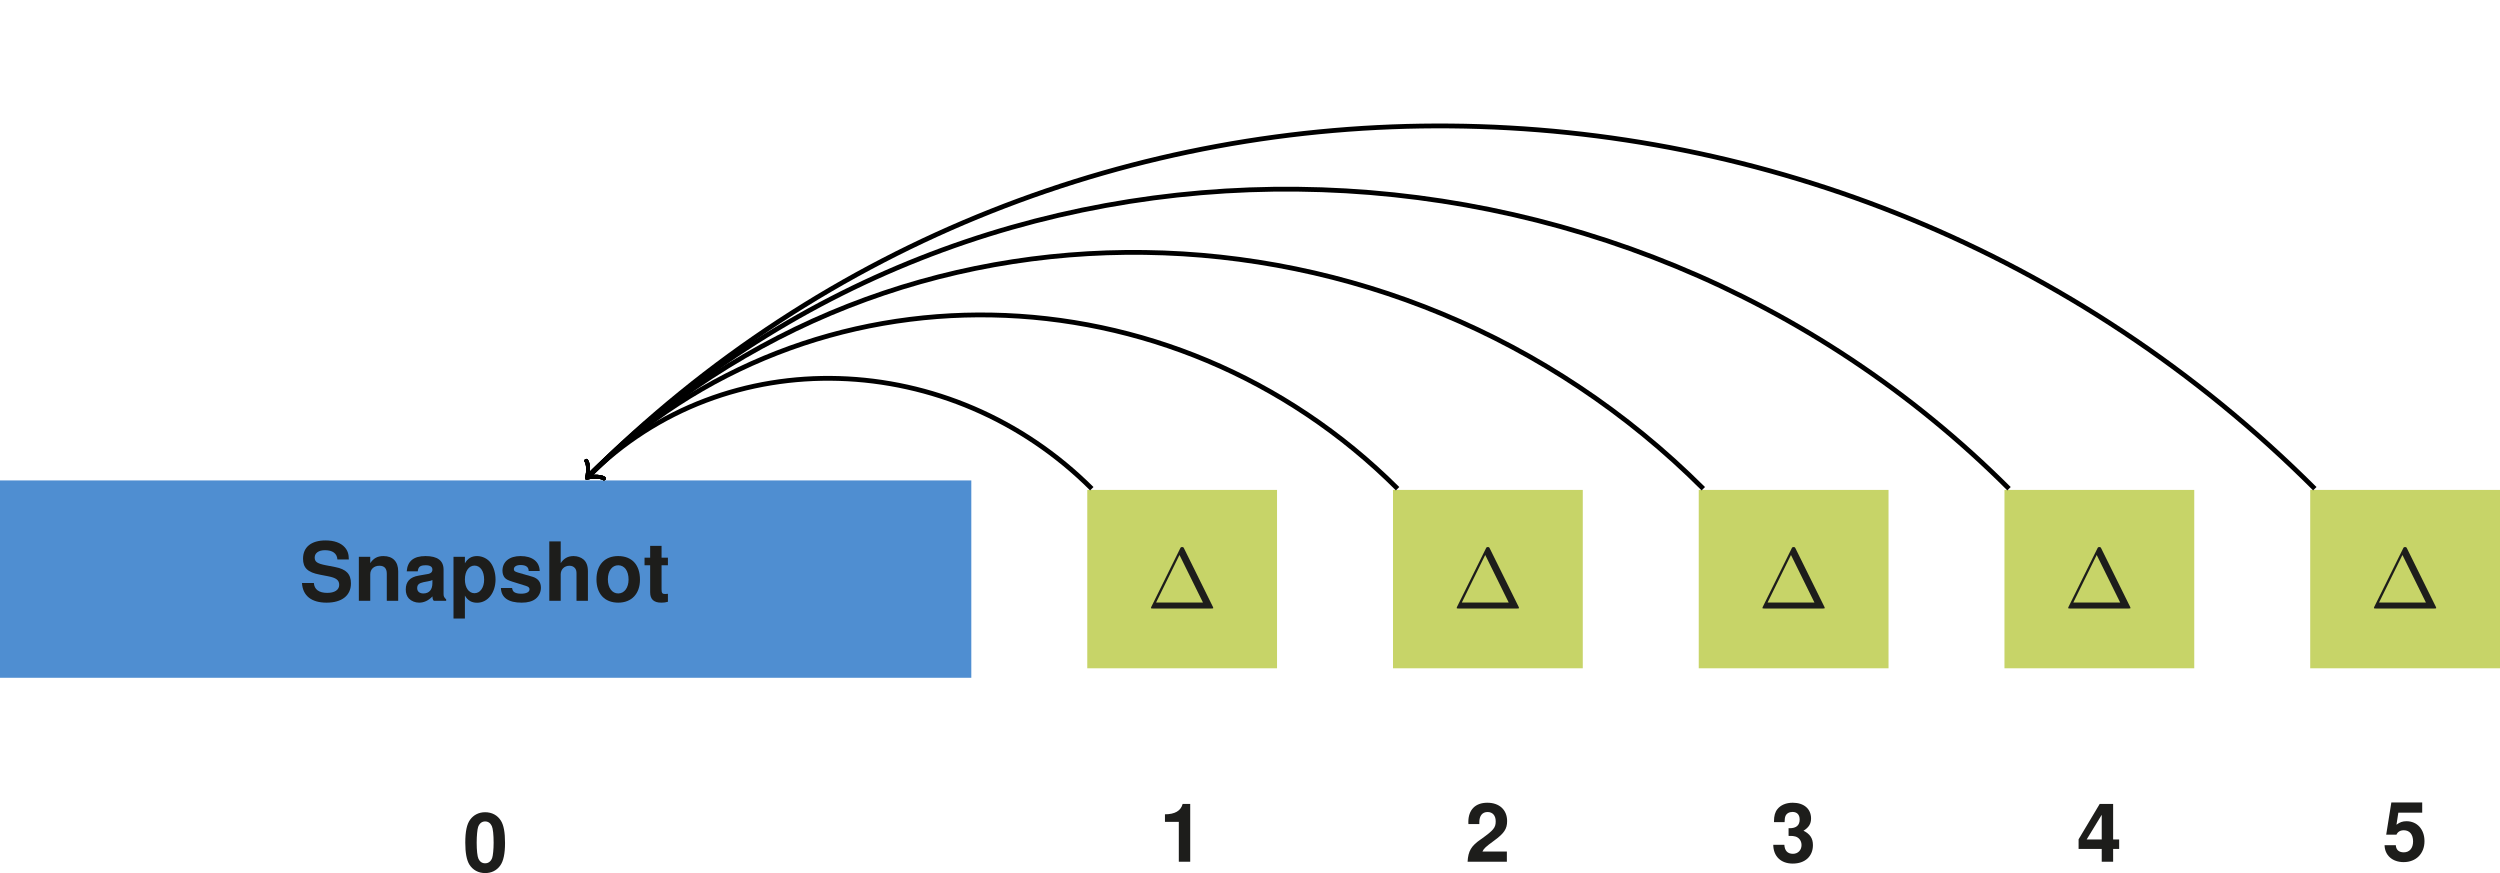
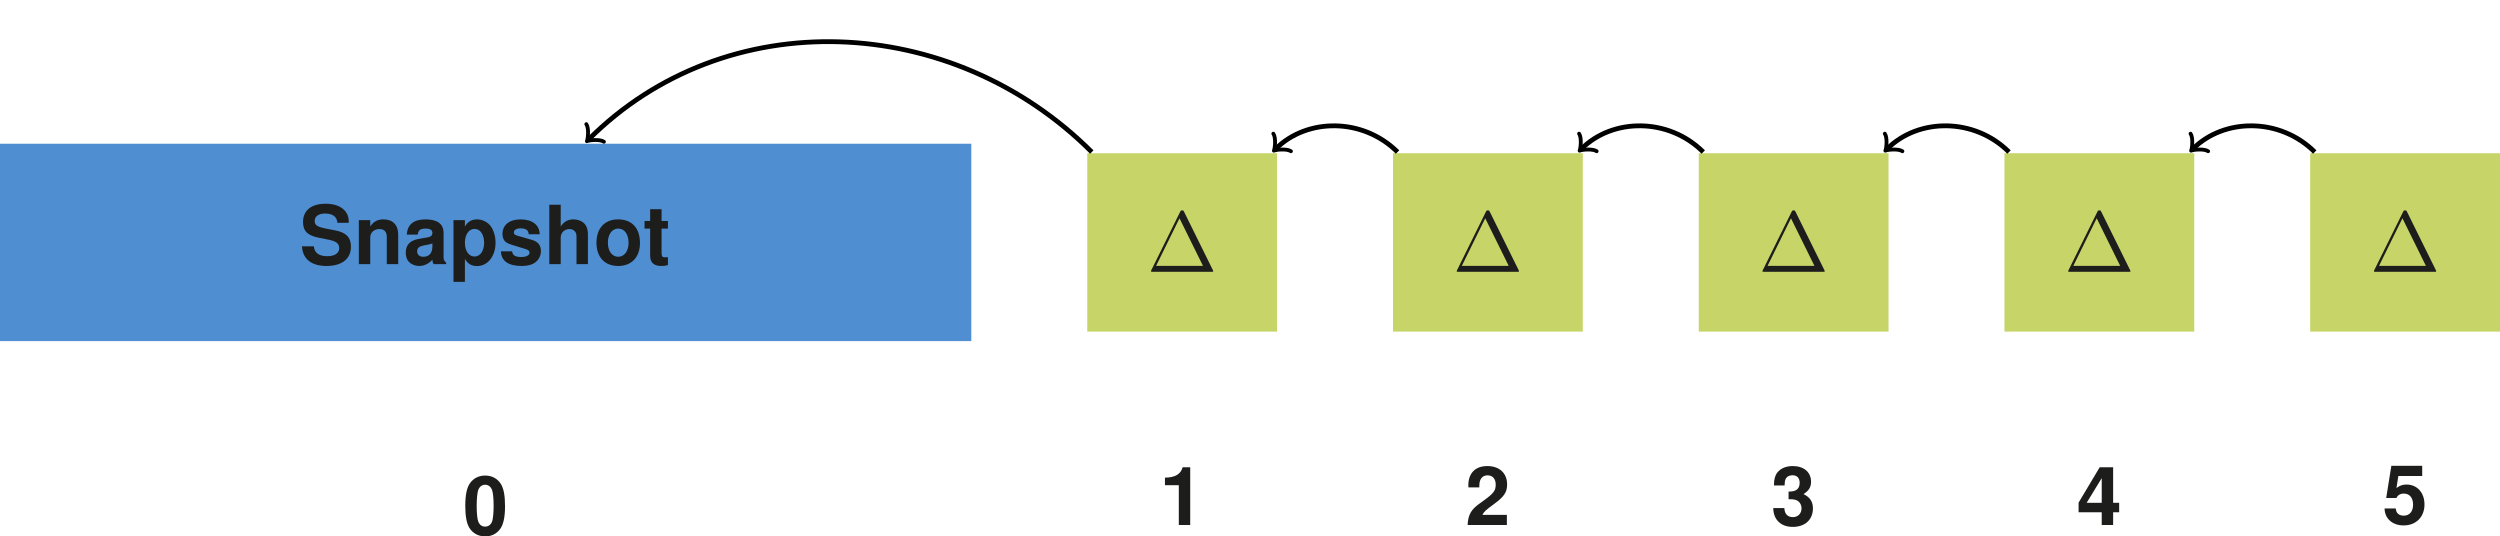
- <svg xmlns="http://www.w3.org/2000/svg" xmlns:xlink="http://www.w3.org/1999/xlink" height="145.399pt" version="1.1" viewBox="-0.363 -15.31 416.691 145.399" width="416.691pt">
+ <svg xmlns="http://www.w3.org/2000/svg" xmlns:xlink="http://www.w3.org/1999/xlink" height="89.282pt" version="1.1" viewBox="-0.363 -15.31 416.691 89.282" width="416.691pt">
  <defs>
    <path d="M6.183 -9.985C6.083 -10.186 6.054 -10.243 5.853 -10.243C5.638 -10.243 5.609 -10.186 5.509 -9.985L0.717 -0.287C0.689 -0.244 0.66 -0.158 0.66 -0.1C0.66 -0.014 0.674 0 0.961 0H10.731C11.018 0 11.032 -0.014 11.032 -0.1C11.032 -0.158 11.004 -0.244 10.975 -0.287L6.183 -9.985ZM5.409 -8.923L9.325 -0.99H1.506L5.409 -8.923Z" id="g0-1" />
    <path d="M3.707 -9.83C2.675 -9.83 1.792 -9.396 1.208 -8.595C0.652 -7.848 0.394 -6.612 0.394 -4.752C0.394 -3.055 0.625 -1.847 1.073 -1.113C1.643 -0.204 2.58 0.312 3.707 0.312C4.752 0.312 5.608 -0.109 6.205 -0.923C6.748 -1.657 7.02 -2.906 7.02 -4.698C7.02 -6.463 6.803 -7.658 6.341 -8.405C5.771 -9.328 4.834 -9.83 3.707 -9.83ZM3.707 -8.296C4.196 -8.296 4.589 -8.025 4.82 -7.522C5.01 -7.115 5.119 -6.056 5.119 -4.739C5.119 -3.666 5.01 -2.58 4.874 -2.2C4.657 -1.629 4.25 -1.317 3.707 -1.317C3.204 -1.317 2.824 -1.575 2.593 -2.064C2.403 -2.471 2.295 -3.49 2.295 -4.766C2.295 -5.893 2.403 -6.993 2.539 -7.386C2.756 -7.97 3.164 -8.296 3.707 -8.296Z" id="g2-48" />
    <path d="M3.232 -6.64V0H5.132V-9.627H3.87C3.571 -8.486 2.58 -7.902 0.923 -7.902V-6.64H3.232Z" id="g2-49" />
    <path d="M6.952 -1.697H2.879C3.123 -2.213 3.422 -2.485 4.834 -3.517C6.504 -4.739 6.993 -5.472 6.993 -6.775C6.993 -8.636 5.716 -9.83 3.693 -9.83C1.697 -9.83 0.53 -8.649 0.53 -6.612C0.53 -6.531 0.53 -6.422 0.543 -6.273H2.363V-6.585C2.363 -7.658 2.865 -8.283 3.734 -8.283C4.576 -8.283 5.092 -7.699 5.092 -6.735C5.092 -5.676 4.752 -5.255 2.634 -3.748C1.005 -2.634 0.502 -1.779 0.407 0H6.952V-1.697Z" id="g2-50" />
    <path d="M2.946 -4.304C3.612 -4.304 3.734 -4.291 4.06 -4.209C4.698 -4.033 5.105 -3.476 5.105 -2.77C5.105 -1.928 4.508 -1.317 3.68 -1.317C2.783 -1.317 2.295 -1.833 2.24 -2.824H0.394C0.407 -0.896 1.67 0.312 3.639 0.312C5.689 0.312 7.006 -0.896 7.006 -2.77C7.006 -3.897 6.517 -4.63 5.431 -5.16C6.327 -5.716 6.694 -6.327 6.694 -7.21C6.694 -8.812 5.499 -9.83 3.639 -9.83C2.539 -9.83 1.616 -9.45 1.073 -8.744C0.692 -8.269 0.516 -7.617 0.516 -6.762V-6.599H2.281C2.295 -7.115 2.335 -7.373 2.43 -7.617C2.607 -8.038 3.041 -8.296 3.598 -8.296C4.359 -8.296 4.793 -7.834 4.793 -7.033C4.793 -6.069 4.236 -5.581 3.109 -5.581H2.946V-4.304Z" id="g2-51" />
    <path d="M7.088 -3.707H6.083V-9.627H3.843L0.326 -3.734V-2.132H4.182V0H6.083V-2.132H7.088V-3.707ZM4.182 -3.707H1.67L4.182 -7.821V-3.707Z" id="g2-52" />
    <path d="M6.64 -9.627H1.494L0.638 -4.263H2.349C2.553 -4.739 2.987 -4.997 3.571 -4.997C4.535 -4.997 5.119 -4.304 5.119 -3.136C5.119 -2.01 4.521 -1.317 3.571 -1.317C2.743 -1.317 2.281 -1.738 2.24 -2.512H0.367C0.394 -0.828 1.67 0.312 3.544 0.312C5.608 0.312 7.02 -1.1 7.02 -3.177C7.02 -5.146 5.798 -6.504 4.019 -6.504C3.381 -6.504 2.906 -6.341 2.349 -5.92L2.661 -7.93H6.64V-9.627Z" id="g2-53" />
    <path d="M8.242 -6.884C8.242 -7.794 8.038 -8.391 7.549 -8.934C6.884 -9.667 5.784 -10.061 4.359 -10.061C1.982 -10.061 0.611 -8.948 0.611 -7.02C0.611 -5.485 1.385 -4.739 3.394 -4.359L4.779 -4.087C6.137 -3.829 6.64 -3.449 6.64 -2.648C6.64 -1.819 5.879 -1.317 4.644 -1.317C3.259 -1.317 2.485 -1.901 2.417 -2.96H0.434C0.557 -0.842 2.01 0.312 4.535 0.312C7.088 0.312 8.595 -0.883 8.595 -2.892C8.595 -4.454 7.807 -5.268 5.974 -5.621L4.426 -5.92C2.974 -6.205 2.553 -6.49 2.553 -7.21C2.553 -7.957 3.218 -8.432 4.263 -8.432C5.553 -8.432 6.273 -7.889 6.341 -6.884H8.242Z" id="g2-83" />
    <path d="M7.115 -0.231C6.775 -0.543 6.68 -0.747 6.68 -1.127V-5.2C6.68 -6.694 5.662 -7.454 3.68 -7.454S0.665 -6.612 0.543 -4.915H2.376C2.471 -5.676 2.783 -5.92 3.72 -5.92C4.454 -5.92 4.82 -5.676 4.82 -5.187C4.82 -4.942 4.698 -4.725 4.494 -4.616C4.236 -4.481 4.236 -4.481 3.299 -4.331L2.539 -4.196C1.086 -3.951 0.38 -3.204 0.38 -1.887C0.38 -1.263 0.557 -0.747 0.896 -0.38C1.317 0.054 1.955 0.312 2.607 0.312C3.422 0.312 4.168 -0.041 4.834 -0.733C4.834 -0.353 4.874 -0.217 5.051 0H7.115V-0.231ZM4.82 -2.946C4.82 -1.847 4.277 -1.222 3.313 -1.222C2.675 -1.222 2.281 -1.561 2.281 -2.105C2.281 -2.675 2.58 -2.946 3.367 -3.109L4.019 -3.232C4.521 -3.327 4.603 -3.354 4.82 -3.462V-2.946Z" id="g2-97" />
    <path d="M0.91 -9.898V0H2.811V-4.399C2.811 -5.241 3.422 -5.839 4.277 -5.839C4.684 -5.839 5.01 -5.689 5.228 -5.39C5.39 -5.146 5.445 -4.956 5.445 -4.481V0H7.346V-4.915C7.346 -5.825 7.101 -6.477 6.599 -6.898C6.178 -7.251 5.567 -7.454 4.956 -7.454C4.019 -7.454 3.34 -7.074 2.811 -6.273V-9.898H0.91Z" id="g2-104" />
    <path d="M0.855 -7.332V0H2.756V-4.399C2.756 -5.268 3.367 -5.839 4.291 -5.839C5.105 -5.839 5.513 -5.39 5.513 -4.521V0H7.414V-4.915C7.414 -6.531 6.517 -7.454 4.956 -7.454C3.965 -7.454 3.299 -7.088 2.756 -6.273V-7.332H0.855Z" id="g2-110" />
    <path d="M4.087 -7.454C1.847 -7.454 0.475 -5.974 0.475 -3.571C0.475 -1.154 1.847 0.312 4.101 0.312C6.327 0.312 7.726 -1.168 7.726 -3.517C7.726 -6.001 6.382 -7.454 4.087 -7.454ZM4.101 -5.92C5.146 -5.92 5.825 -4.983 5.825 -3.544C5.825 -2.172 5.119 -1.222 4.101 -1.222C3.069 -1.222 2.376 -2.172 2.376 -3.571S3.069 -5.92 4.101 -5.92Z" id="g2-111" />
    <path d="M2.688 -7.332H0.788V2.96H2.688V-0.869C3.15 -0.054 3.802 0.326 4.725 0.326C6.49 0.326 7.794 -1.331 7.794 -3.557C7.794 -4.589 7.495 -5.621 7.006 -6.3C6.517 -6.993 5.608 -7.454 4.725 -7.454C3.802 -7.454 3.15 -7.061 2.688 -6.246V-7.332ZM4.291 -5.866C5.255 -5.866 5.893 -4.929 5.893 -3.53C5.893 -2.2 5.228 -1.263 4.291 -1.263C3.34 -1.263 2.688 -2.186 2.688 -3.557S3.34 -5.866 4.291 -5.866Z" id="g2-112" />
    <path d="M6.857 -4.97C6.83 -6.517 5.635 -7.454 3.666 -7.454C1.806 -7.454 0.652 -6.517 0.652 -5.01C0.652 -4.521 0.801 -4.101 1.059 -3.815C1.317 -3.557 1.548 -3.435 2.254 -3.204L4.521 -2.498C4.997 -2.349 5.16 -2.2 5.16 -1.901C5.16 -1.453 4.63 -1.181 3.748 -1.181C3.259 -1.181 2.865 -1.276 2.621 -1.439C2.417 -1.589 2.335 -1.738 2.254 -2.132H0.394C0.448 -0.53 1.629 0.312 3.856 0.312C4.874 0.312 5.648 0.095 6.192 -0.339S7.061 -1.453 7.061 -2.172C7.061 -3.123 6.585 -3.734 5.621 -4.019L3.218 -4.712C2.688 -4.874 2.553 -4.983 2.553 -5.282C2.553 -5.689 2.987 -5.961 3.652 -5.961C4.562 -5.961 5.01 -5.635 5.024 -4.97H6.857Z" id="g2-115" />
    <path d="M4.087 -7.183H3.028V-9.152H1.127V-7.183H0.19V-5.92H1.127V-1.412C1.127 -0.258 1.738 0.312 2.987 0.312C3.408 0.312 3.748 0.272 4.087 0.163V-1.168C3.897 -1.141 3.788 -1.127 3.652 -1.127C3.15 -1.127 3.028 -1.276 3.028 -1.928V-5.92H4.087V-7.183Z" id="g2-116" />
  </defs>
  <g id="page1">
-     <path d="M-0.363 97.66H161.531V64.766H-0.363Z" fill="#4f8ed1" />
+     <path d="M-0.363 41.543H161.531V8.648H-0.363Z" fill="#4f8ed1" />
    <g fill="#1d1d1b" transform="matrix(1 0 0 1 -70.9845 3.6151)">
-       <use x="120.52" xlink:href="#g2-83" y="81.212" />
-       <use x="129.577" xlink:href="#g2-110" y="81.212" />
-       <use x="137.873" xlink:href="#g2-97" y="81.212" />
-       <use x="145.422" xlink:href="#g2-112" y="81.212" />
-       <use x="153.718" xlink:href="#g2-115" y="81.212" />
-       <use x="161.267" xlink:href="#g2-104" y="81.212" />
-       <use x="169.564" xlink:href="#g2-111" y="81.212" />
-       <use x="177.86" xlink:href="#g2-116" y="81.212" />
+       <use x="120.52" xlink:href="#g2-83" y="25.095" />
+       <use x="129.577" xlink:href="#g2-110" y="25.095" />
+       <use x="137.873" xlink:href="#g2-97" y="25.095" />
+       <use x="145.422" xlink:href="#g2-112" y="25.095" />
+       <use x="153.718" xlink:href="#g2-115" y="25.095" />
+       <use x="161.267" xlink:href="#g2-104" y="25.095" />
+       <use x="169.564" xlink:href="#g2-111" y="25.095" />
+       <use x="177.86" xlink:href="#g2-116" y="25.095" />
    </g>
-     <path d="M180.859 96.078H212.488V66.348H180.859Z" fill="#c7d468" />
+     <path d="M180.859 39.961H212.488V10.23H180.859Z" fill="#c7d468" />
    <g fill="#1d1d1b" transform="matrix(1 0 0 1 110.238 4.9017)">
-       <use x="80.583" xlink:href="#g0-1" y="81.212" />
+       <use x="80.583" xlink:href="#g0-1" y="25.095" />
    </g>
-     <path d="M231.816 96.078H263.449V66.348H231.816Z" fill="#c7d468" />
+     <path d="M231.816 39.961H263.449V10.23H231.816Z" fill="#c7d468" />
    <g fill="#1d1d1b" transform="matrix(1 0 0 1 161.197 4.9017)">
-       <use x="80.583" xlink:href="#g0-1" y="81.212" />
+       <use x="80.583" xlink:href="#g0-1" y="25.095" />
    </g>
-     <path d="M282.777 96.078H314.41V66.348H282.777Z" fill="#c7d468" />
+     <path d="M282.777 39.961H314.41V10.23H282.777Z" fill="#c7d468" />
    <g fill="#1d1d1b" transform="matrix(1 0 0 1 212.157 4.9017)">
-       <use x="80.583" xlink:href="#g0-1" y="81.212" />
+       <use x="80.583" xlink:href="#g0-1" y="25.095" />
    </g>
-     <path d="M333.734 96.078H365.367V66.348H333.734Z" fill="#c7d468" />
+     <path d="M333.734 39.961H365.367V10.23H333.734Z" fill="#c7d468" />
    <g fill="#1d1d1b" transform="matrix(1 0 0 1 263.116 4.9017)">
-       <use x="80.583" xlink:href="#g0-1" y="81.212" />
+       <use x="80.583" xlink:href="#g0-1" y="25.095" />
    </g>
-     <path d="M384.695 96.078H416.328V66.348H384.695Z" fill="#c7d468" />
+     <path d="M384.695 39.961H416.328V10.23H384.695Z" fill="#c7d468" />
    <g fill="#1d1d1b" transform="matrix(1 0 0 1 314.075 4.9017)">
-       <use x="80.583" xlink:href="#g0-1" y="81.212" />
+       <use x="80.583" xlink:href="#g0-1" y="25.095" />
    </g>
-     <g fill="#1d1d1b" transform="matrix(1 0 0 1 -3.7888 48.687)">
-       <use x="80.583" xlink:href="#g2-48" y="81.212" />
+     <g fill="#1d1d1b" transform="matrix(1 0 0 1 -3.7888 48.6872)">
+       <use x="80.583" xlink:href="#g2-48" y="25.095" />
    </g>
    <g fill="#1d1d1b" transform="matrix(1 0 0 1 112.302 47.105)">
-       <use x="80.583" xlink:href="#g2-49" y="81.212" />
+       <use x="80.583" xlink:href="#g2-49" y="25.095" />
    </g>
    <g fill="#1d1d1b" transform="matrix(1 0 0 1 163.261 47.105)">
-       <use x="80.583" xlink:href="#g2-50" y="81.212" />
+       <use x="80.583" xlink:href="#g2-50" y="25.095" />
    </g>
    <g fill="#1d1d1b" transform="matrix(1 0 0 1 214.221 47.105)">
-       <use x="80.583" xlink:href="#g2-51" y="81.212" />
+       <use x="80.583" xlink:href="#g2-51" y="25.095" />
    </g>
    <g fill="#1d1d1b" transform="matrix(1 0 0 1 265.18 47.105)">
-       <use x="80.583" xlink:href="#g2-52" y="81.212" />
+       <use x="80.583" xlink:href="#g2-52" y="25.095" />
    </g>
-     <g fill="#1d1d1b" transform="matrix(1 0 0 1 316.139 46.86)">
-       <use x="80.583" xlink:href="#g2-53" y="81.212" />
+     <g fill="#1d1d1b" transform="matrix(1 0 0 1 316.139 46.8597)">
+       <use x="80.583" xlink:href="#g2-53" y="25.095" />
    </g>
-     <path d="M181.613 66.148C158.25 42.789 120.59 41.207 97.731 64.066" fill="none" stroke="#000000" stroke-miterlimit="10.037" stroke-width="0.8" />
-     <path d="M100.297 64.434C99.652 63.973 97.824 64.156 97.457 64.34C97.641 63.973 97.824 62.145 97.363 61.5" fill="none" stroke="#000000" stroke-linecap="round" stroke-linejoin="round" stroke-miterlimit="10.037" stroke-width="0.64" />
-     <path d="M232.582 66.148C195.101 28.684 134.695 27.102 97.731 64.066" fill="none" stroke="#000000" stroke-miterlimit="10.037" stroke-width="0.8" />
-     <path d="M100.293 64.434C99.652 63.973 97.824 64.156 97.457 64.34C97.641 63.973 97.824 62.145 97.363 61.5" fill="none" stroke="#000000" stroke-linecap="round" stroke-linejoin="round" stroke-miterlimit="10.037" stroke-width="0.64" />
-     <path d="M283.539 66.148C232.156 14.777 148.602 13.195 97.731 64.066" fill="none" stroke="#000000" stroke-miterlimit="10.037" stroke-width="0.8" />
-     <path d="M100.297 64.434C99.652 63.973 97.824 64.156 97.457 64.34C97.641 63.973 97.824 62.145 97.363 61.5" fill="none" stroke="#000000" stroke-linecap="round" stroke-linejoin="round" stroke-miterlimit="10.037" stroke-width="0.64" />
-     <path d="M334.492 66.148C269.062 0.723 162.656 -0.859 97.731 64.066" fill="none" stroke="#000000" stroke-miterlimit="10.037" stroke-width="0.8" />
-     <path d="M100.297 64.434C99.652 63.973 97.824 64.156 97.457 64.34C97.641 63.973 97.824 62.145 97.363 61.5" fill="none" stroke="#000000" stroke-linecap="round" stroke-linejoin="round" stroke-miterlimit="10.037" stroke-width="0.64" />
-     <path d="M385.461 66.148C305.969 -13.328 176.707 -14.91 97.731 64.066" fill="none" stroke="#000000" stroke-miterlimit="10.037" stroke-width="0.8" />
-     <path d="M100.297 64.434C99.652 63.973 97.824 64.156 97.457 64.34C97.641 63.973 97.824 62.145 97.363 61.5" fill="none" stroke="#000000" stroke-linecap="round" stroke-linejoin="round" stroke-miterlimit="10.037" stroke-width="0.64" />
+     <path d="M181.613 10.031C158.25 -13.328 120.59 -14.91 97.731 7.949" fill="none" stroke="#000000" stroke-miterlimit="10.037" stroke-width="0.8" />
+     <path d="M100.297 8.316C99.652 7.859 97.824 8.039 97.457 8.223C97.641 7.855 97.824 6.027 97.363 5.383" fill="none" stroke="#000000" stroke-linecap="round" stroke-linejoin="round" stroke-miterlimit="10.037" stroke-width="0.64" />
+     <path d="M232.574 10.031C226.824 4.289 217.484 4.289 212.238 9.531" fill="none" stroke="#000000" stroke-miterlimit="10.037" stroke-width="0.8" />
+     <path d="M214.805 9.898C214.164 9.441 212.332 9.621 211.965 9.805C212.148 9.441 212.332 7.609 211.871 6.969" fill="none" stroke="#000000" stroke-linecap="round" stroke-linejoin="round" stroke-miterlimit="10.037" stroke-width="0.64" />
+     <path d="M283.531 10.031C277.785 4.289 268.441 4.289 263.199 9.531" fill="none" stroke="#000000" stroke-miterlimit="10.037" stroke-width="0.8" />
+     <path d="M265.761 9.898C265.121 9.441 263.289 9.621 262.921 9.805C263.105 9.441 263.289 7.609 262.832 6.969" fill="none" stroke="#000000" stroke-linecap="round" stroke-linejoin="round" stroke-miterlimit="10.037" stroke-width="0.64" />
+     <path d="M334.492 10.031C328.742 4.289 319.402 4.289 314.156 9.531" fill="none" stroke="#000000" stroke-miterlimit="10.037" stroke-width="0.8" />
+     <path d="M316.723 9.898C316.082 9.441 314.25 9.621 313.883 9.805C314.067 9.441 314.25 7.609 313.793 6.969" fill="none" stroke="#000000" stroke-linecap="round" stroke-linejoin="round" stroke-miterlimit="10.037" stroke-width="0.64" />
+     <path d="M385.453 10.031C379.703 4.289 370.359 4.289 365.117 9.531" fill="none" stroke="#000000" stroke-miterlimit="10.037" stroke-width="0.8" />
+     <path d="M367.68 9.898C367.039 9.441 365.207 9.621 364.844 9.805C365.027 9.441 365.207 7.609 364.75 6.969" fill="none" stroke="#000000" stroke-linecap="round" stroke-linejoin="round" stroke-miterlimit="10.037" stroke-width="0.64" />
  </g>
</svg>
